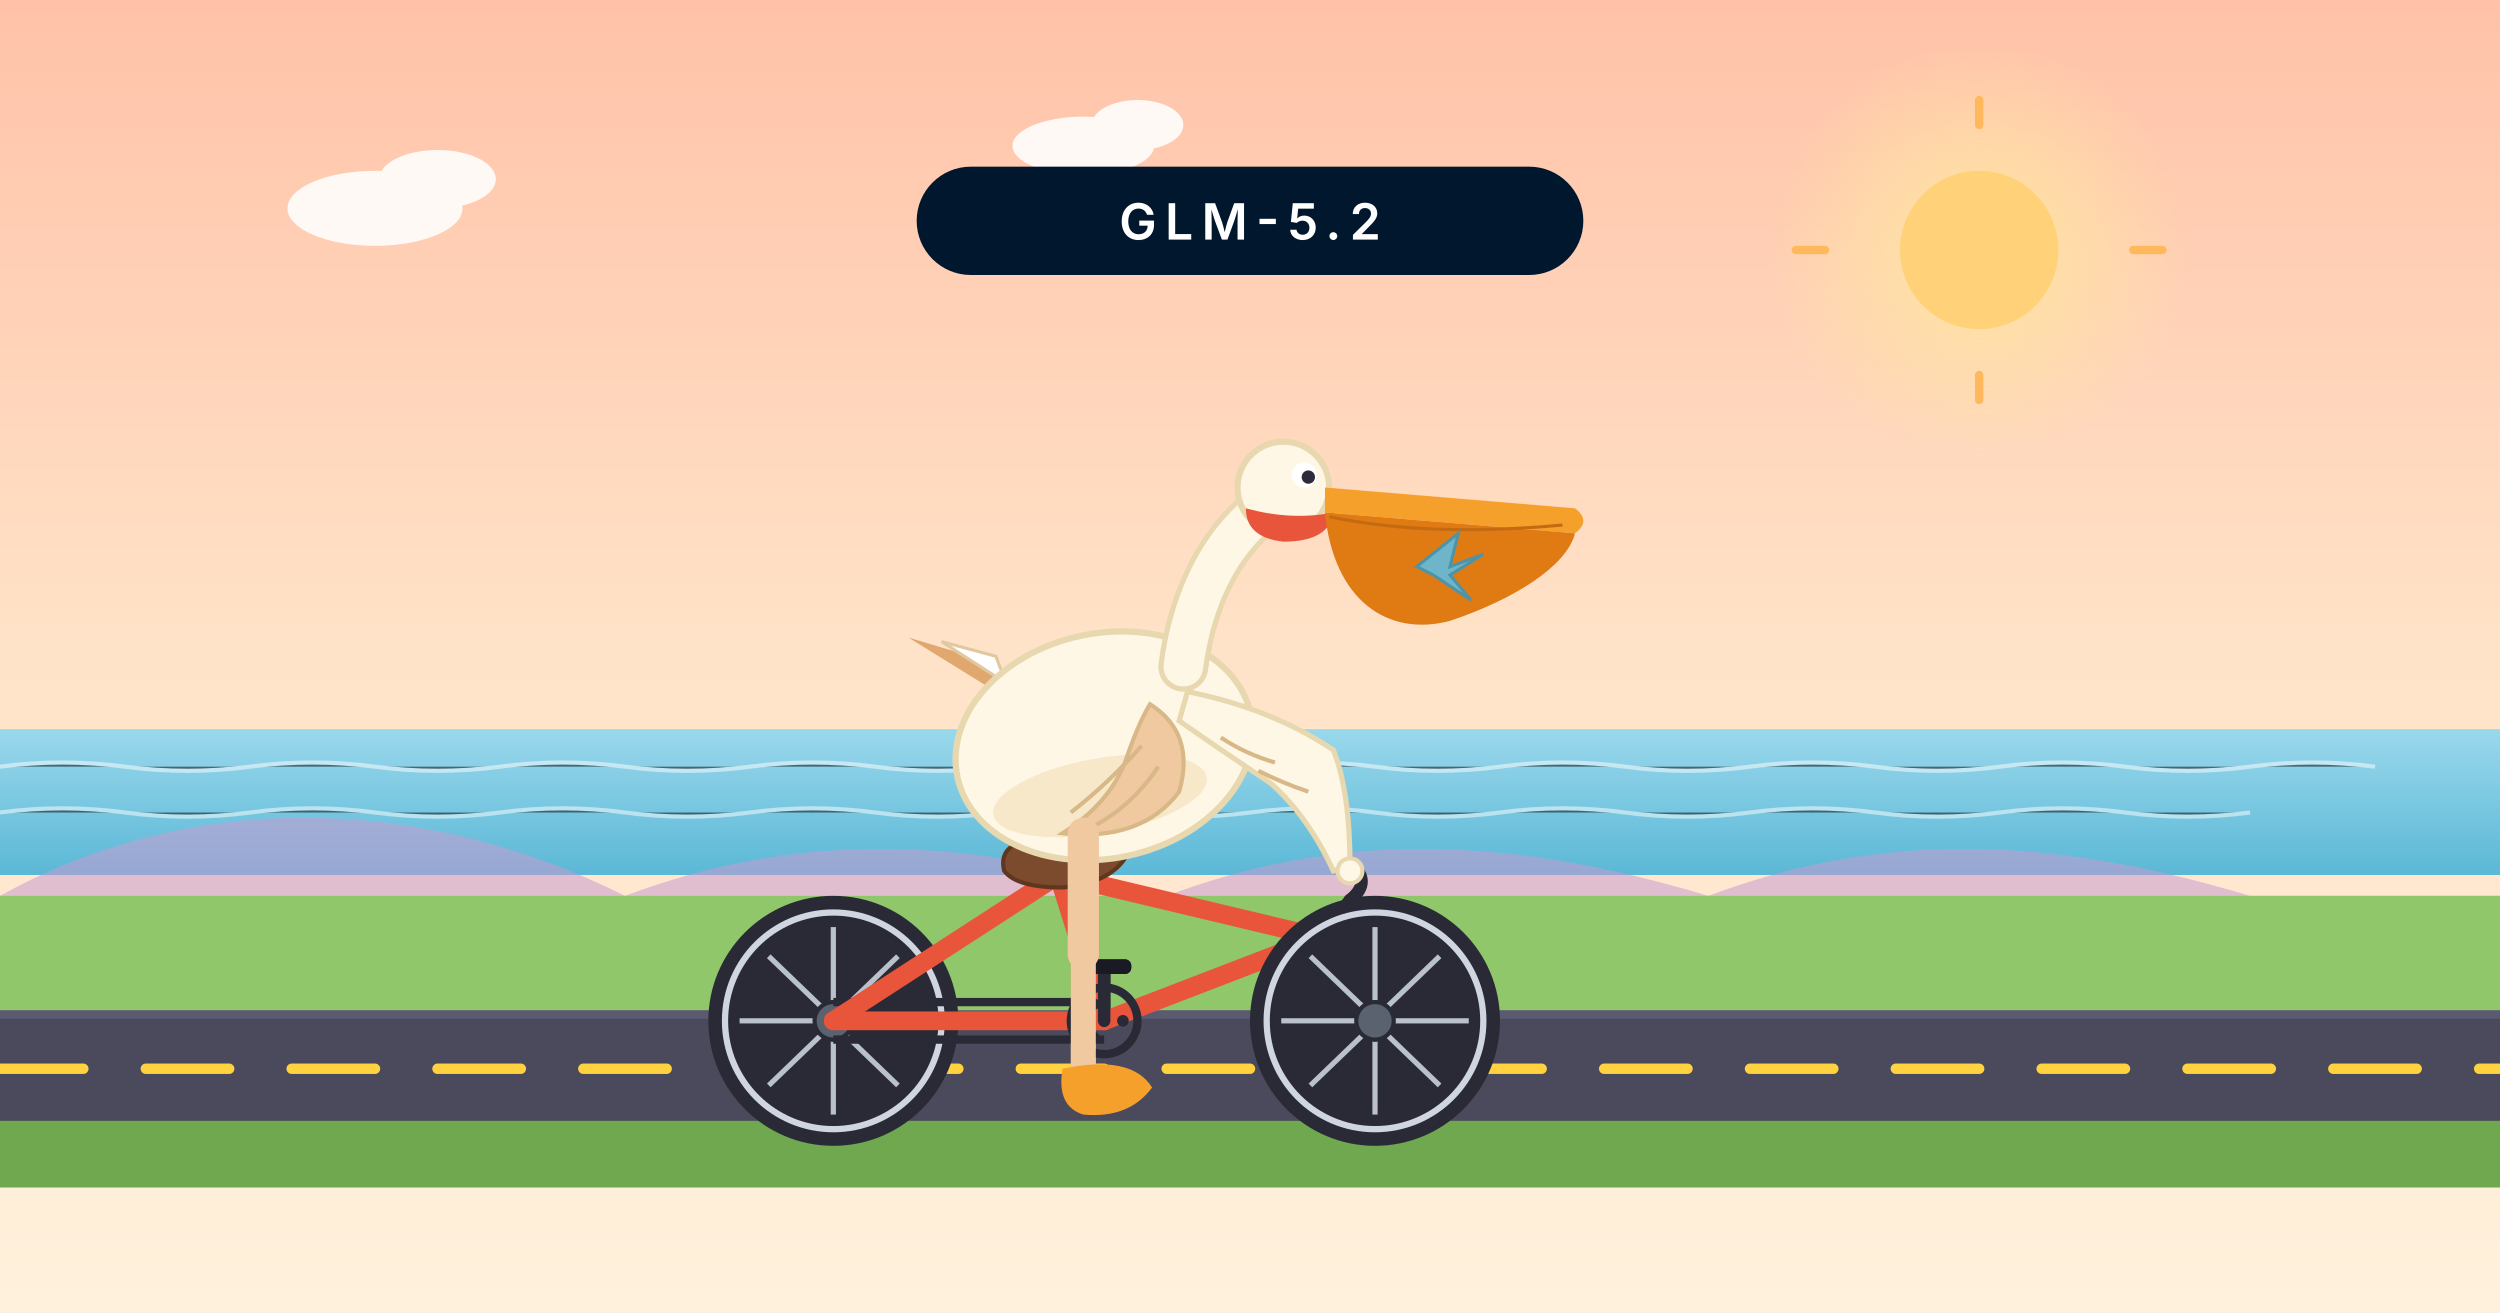
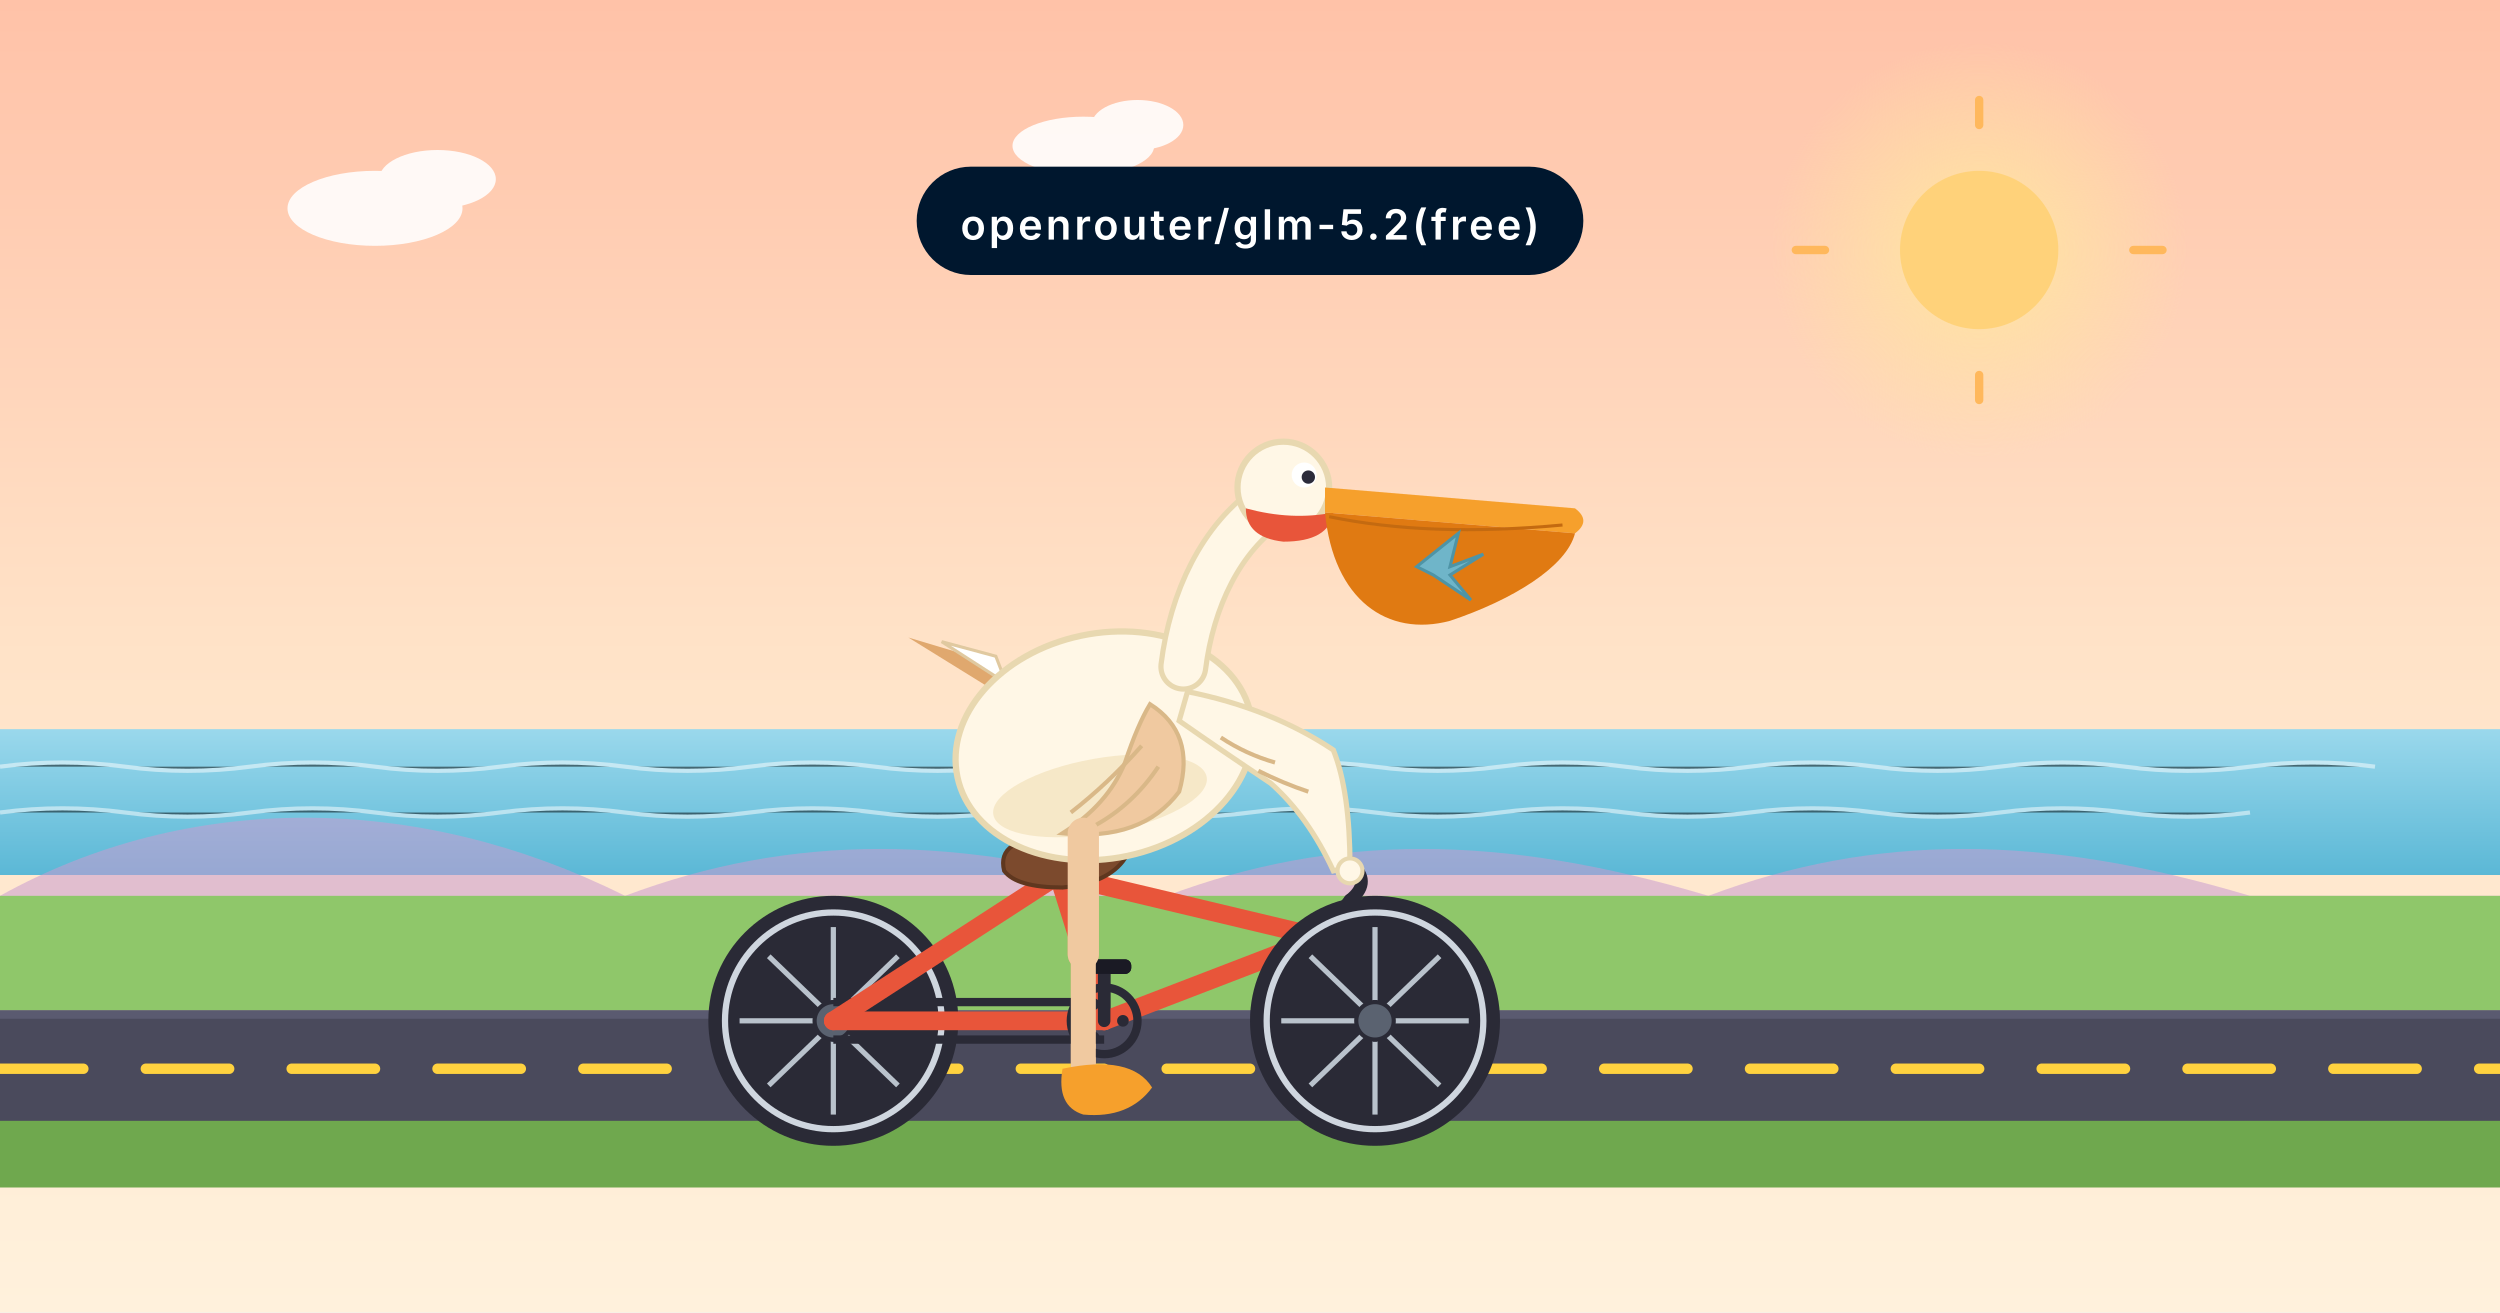
<svg xmlns="http://www.w3.org/2000/svg" width="1200" height="630" viewBox="0 0 1200 630" role="img" aria-label="鹈鹕骑车 GLM-5.2">
  <defs>
    <linearGradient id="coverSky" x1="0" y1="0" x2="0" y2="1">
      <stop offset="0" stop-color="#FFC2A8" />
      <stop offset=".5" stop-color="#FFE3C8" />
      <stop offset="1" stop-color="#FFF1DC" />
    </linearGradient>
    <linearGradient id="coverSea" x1="0" y1="0" x2="0" y2="1">
      <stop offset="0" stop-color="#9AD8EC" />
      <stop offset="1" stop-color="#5BB8D6" />
    </linearGradient>
    <radialGradient id="coverSunG" cx=".5" cy=".5" r=".5">
      <stop offset="0" stop-color="#FFE6A0" stop-opacity="1" />
      <stop offset="1" stop-color="#FFE6A0" stop-opacity="0" />
    </radialGradient>
  </defs>
  <rect width="1200" height="630" fill="url(#coverSky)" />
  <circle cx="950" cy="120" r="100" fill="url(#coverSunG)" />
  <circle cx="950" cy="120" r="38" fill="#FFD27A" />
  <g stroke="#FFB85C" stroke-width="4" stroke-linecap="round">
    <line x1="950" y1="60" x2="950" y2="48" />
    <line x1="1024" y1="120" x2="1038" y2="120" />
    <line x1="950" y1="180" x2="950" y2="192" />
    <line x1="876" y1="120" x2="862" y2="120" />
  </g>
  <g fill="#fff" opacity=".88">
    <ellipse cx="180" cy="100" rx="42" ry="18" />
    <ellipse cx="210" cy="86" rx="28" ry="14" />
    <ellipse cx="520" cy="70" rx="34" ry="14" />
    <ellipse cx="546" cy="60" rx="22" ry="12" />
  </g>
  <rect x="0" y="350" width="1200" height="70" fill="url(#coverSea)" />
  <g stroke="#fff" stroke-width="2" opacity=".5">
    <path d="M0 368 q30 -4 60 0 t60 0 t60 0 t60 0 t60 0 t60 0 t60 0 t60 0 t60 0 t60 0 t60 0 t60 0 t60 0 t60 0 t60 0 t60 0 t60 0 t60 0 t60 0" />
    <path d="M0 390 q30 -4 60 0 t60 0 t60 0 t60 0 t60 0 t60 0 t60 0 t60 0 t60 0 t60 0 t60 0 t60 0 t60 0 t60 0 t60 0 t60 0 t60 0 t60 0" />
  </g>
  <path d="M0 430 C90 380 200 380 300 430 C380 400 460 400 560 430 C640 400 720 400 820 430 C900 400 980 400 1080 430 L1200 430 L1200 450 L0 450 Z" fill="#C99BD0" opacity=".55" />
  <rect x="0" y="430" width="1200" height="55" fill="#8FC76A" />
  <rect x="0" y="485" width="1200" height="55" fill="#4A4A5C" />
  <rect x="0" y="485" width="1200" height="4" fill="#5a5a70" />
  <line x1="0" y1="513" x2="1200" y2="513" stroke="#FFD23F" stroke-width="5" stroke-dasharray="40 30" stroke-linecap="round" />
  <rect x="0" y="538" width="1200" height="32" fill="#6FA84E" />
  <g id="rider">
    <path d="M504 342 q-22 -2 -34 6 q14 6 30 6 z" fill="#E8553A" />
    <path d="M504 352 q-26 4 -40 14 q16 2 34 -2 z" fill="#C13E25" />
    <circle cx="400" cy="490" r="60" fill="#2a2a36" />
    <circle cx="400" cy="490" r="52" fill="none" stroke="#cfd6df" stroke-width="3" />
    <g stroke="#b9c2cc" stroke-width="2.5" fill="none">
      <line x1="406" y1="490" x2="445" y2="490" />
      <line x1="404" y1="495" x2="431" y2="521" />
      <line x1="400" y1="496" x2="400" y2="535" />
      <line x1="396" y1="495" x2="369" y2="521" />
      <line x1="394" y1="490" x2="355" y2="490" />
      <line x1="396" y1="485" x2="369" y2="459" />
      <line x1="400" y1="484" x2="400" y2="445" />
      <line x1="404" y1="485" x2="431" y2="459" />
      <line x1="400" y1="480" x2="400" y2="500" stroke="#39434f" stroke-width="2" />
      <circle cx="400" cy="490" r="9" fill="#5a6270" stroke="#2a2a36" stroke-width="2" />
    </g>
    <g>
      <line x1="530" y1="490" x2="530" y2="464" stroke="#2a2a36" stroke-width="6" stroke-linecap="round" />
      <rect x="517" y="460.5" width="26" height="7" rx="3" fill="#1a1a24" />
    </g>
    <g>
      <line x1="520" y1="400" x2="520" y2="458" stroke="#E0A86E" stroke-width="15" stroke-linecap="round" />
      <line x1="520" y1="458" x2="520" y2="522" stroke="#E0A86E" stroke-width="12" stroke-linecap="round" />
      <path d="M511 514 Q542 507 552 522 Q542 536 520 534 Q508 530 511 514 Z" fill="#C9914E" />
    </g>
    <g stroke="#2a2a36" stroke-width="4" fill="none">
      <line x1="400" y1="481" x2="530" y2="481" />
      <line x1="400" y1="499" x2="530" y2="499" />
    </g>
    <g stroke="#E8553A" stroke-width="9" stroke-linecap="round" fill="none">
      <line x1="530" y1="490" x2="400" y2="490" />
      <line x1="508" y1="420" x2="400" y2="490" />
      <line x1="530" y1="490" x2="508" y2="420" />
      <line x1="530" y1="490" x2="634" y2="450" />
      <line x1="508" y1="420" x2="634" y2="450" />
      <line x1="634" y1="450" x2="660" y2="490" />
    </g>
    <line x1="634" y1="450" x2="648" y2="432" stroke="#2a2a36" stroke-width="6" stroke-linecap="round" />
    <path d="M648 432 q10 -8 2 -16" stroke="#2a2a36" stroke-width="6" fill="none" stroke-linecap="round" />
    <circle cx="648" cy="416" r="5" fill="#8A5A3B" />
    <line x1="508" y1="424" x2="508" y2="414" stroke="#2a2a36" stroke-width="6" />
    <path d="M486 406 Q508 400 540 412 Q532 424 510 426 Q488 426 482 418 Q480 410 486 406 Z" fill="#7C4A2D" stroke="#5F371F" stroke-width="2" />
    <circle cx="660" cy="490" r="60" fill="#2a2a36" />
    <circle cx="660" cy="490" r="52" fill="none" stroke="#cfd6df" stroke-width="3" />
    <g stroke="#b9c2cc" stroke-width="2.5" fill="none">
      <line x1="666" y1="490" x2="705" y2="490" />
      <line x1="664" y1="495" x2="691" y2="521" />
      <line x1="660" y1="496" x2="660" y2="535" />
      <line x1="656" y1="495" x2="629" y2="521" />
      <line x1="654" y1="490" x2="615" y2="490" />
      <line x1="656" y1="485" x2="629" y2="459" />
      <line x1="660" y1="484" x2="660" y2="445" />
      <line x1="664" y1="485" x2="691" y2="459" />
      <line x1="660" y1="480" x2="660" y2="500" stroke="#39434f" stroke-width="2" />
      <circle cx="660" cy="490" r="9" fill="#5a6270" stroke="#2a2a36" stroke-width="2" />
    </g>
    <g>
      <path d="M478 332 L436 306 L476 318 Z" fill="#E0A86E" />
      <path d="M483 328 L452 308 L478 315 Z" fill="#fff" stroke="#e0c9a0" stroke-width="1.5" />
      <ellipse cx="530" cy="358" rx="72" ry="54" transform="rotate(-12 530 358)" fill="#FFF7E6" stroke="#e8d8b0" stroke-width="3" />
      <ellipse cx="528" cy="382" rx="52" ry="18" transform="rotate(-10 528 382)" fill="#F6E8C8" />
      <path d="M552 338 Q574 352 566 380 Q548 404 510 400 Q532 386 540 366 Q546 348 552 338 Z" fill="#F0C9A0" stroke="#d9b888" stroke-width="2" />
      <path d="M548 358 Q532 376 514 390 M556 368 Q544 386 526 396" stroke="#d9b888" stroke-width="2" fill="none" />
      <g>
        <path d="M568 320 C572 288 586 258 610 242" stroke="#e8d8b0" stroke-width="24" stroke-linecap="round" fill="none" />
        <path d="M568 320 C572 288 586 258 610 242" stroke="#FFF7E6" stroke-width="19" stroke-linecap="round" fill="none" />
        <circle cx="616" cy="234" r="22" fill="#FFF7E6" stroke="#e8d8b0" stroke-width="3" />
        <circle cx="626" cy="228" r="6" fill="#fff" />
        <circle cx="628" cy="229" r="3.2" fill="#2B2B3A" />
        <path d="M598 244 Q620 250 640 246 Q638 260 616 260 Q598 258 598 244 Z" fill="#E8553A" />
        <g>
          <path d="M636 234 L756 244 Q764 250 756 256 L636 246 Z" fill="#F6A02C" />
          <path d="M636 246 C640 288 666 306 696 298 C726 288 752 272 756 256 L636 246 Z" fill="#E07A12" />
          <path d="M638 248 Q686 258 750 252" stroke="#c46a10" stroke-width="1.5" fill="none" />
          <path d="M680 272 L700 256 L696 272 L712 266 L696 276 L706 288 L688 276 Z" fill="#6FB5C9" stroke="#4E94A6" stroke-width="1.5" />
        </g>
      </g>
      <g>
        <path d="M570 332 Q610 340 640 360 Q648 380 648 416 L640 418 Q628 392 610 376 Q586 360 566 346 Z" fill="#FFF7E6" stroke="#e8d8b0" stroke-width="2.5" />
        <path d="M586 354 q12 8 26 12 M604 370 q12 6 24 10" stroke="#d9b888" stroke-width="2" fill="none" />
        <circle cx="648" cy="418" r="6" fill="#FFF7E6" stroke="#e8d8b0" stroke-width="2" />
      </g>
    </g>
    <g>
      <circle cx="530" cy="490" r="16" fill="none" stroke="#2a2a36" stroke-width="4" />
      <circle cx="539" cy="490" r="2.8" fill="#2a2a36" />
      <circle cx="525" cy="498" r="2.8" fill="#2a2a36" />
      <circle cx="525" cy="482" r="2.8" fill="#2a2a36" />
      <line x1="530" y1="490" x2="530" y2="464" stroke="#2a2a36" stroke-width="6" stroke-linecap="round" />
      <rect x="517" y="460.5" width="26" height="7" rx="3" fill="#1a1a24" />
    </g>
    <g>
      <line x1="520" y1="400" x2="520" y2="458" stroke="#F0C9A0" stroke-width="15" stroke-linecap="round" />
      <line x1="520" y1="458" x2="520" y2="522" stroke="#F0C9A0" stroke-width="12" stroke-linecap="round" />
      <path d="M510 513 Q543 506 553 522 Q542 537 520 535 Q507 531 510 513 Z" fill="#F6A02C" />
    </g>
  </g>
  <rect x="440" y="80" width="320" height="52" rx="26" fill="#00172e" />
-   <text x="600" y="115" text-anchor="middle" font-family="Inter, system-ui, sans-serif" font-size="24" font-weight="600" fill="#ffffff" letter-spacing="4">GLM-5.2</text>
+   <text x="600" y="115" text-anchor="middle" font-family="Inter, system-ui, sans-serif" font-size="20" font-weight="600" fill="#ffffff" letter-spacing="1.5">openrouter/glm-5.2(free)</text>
</svg>
